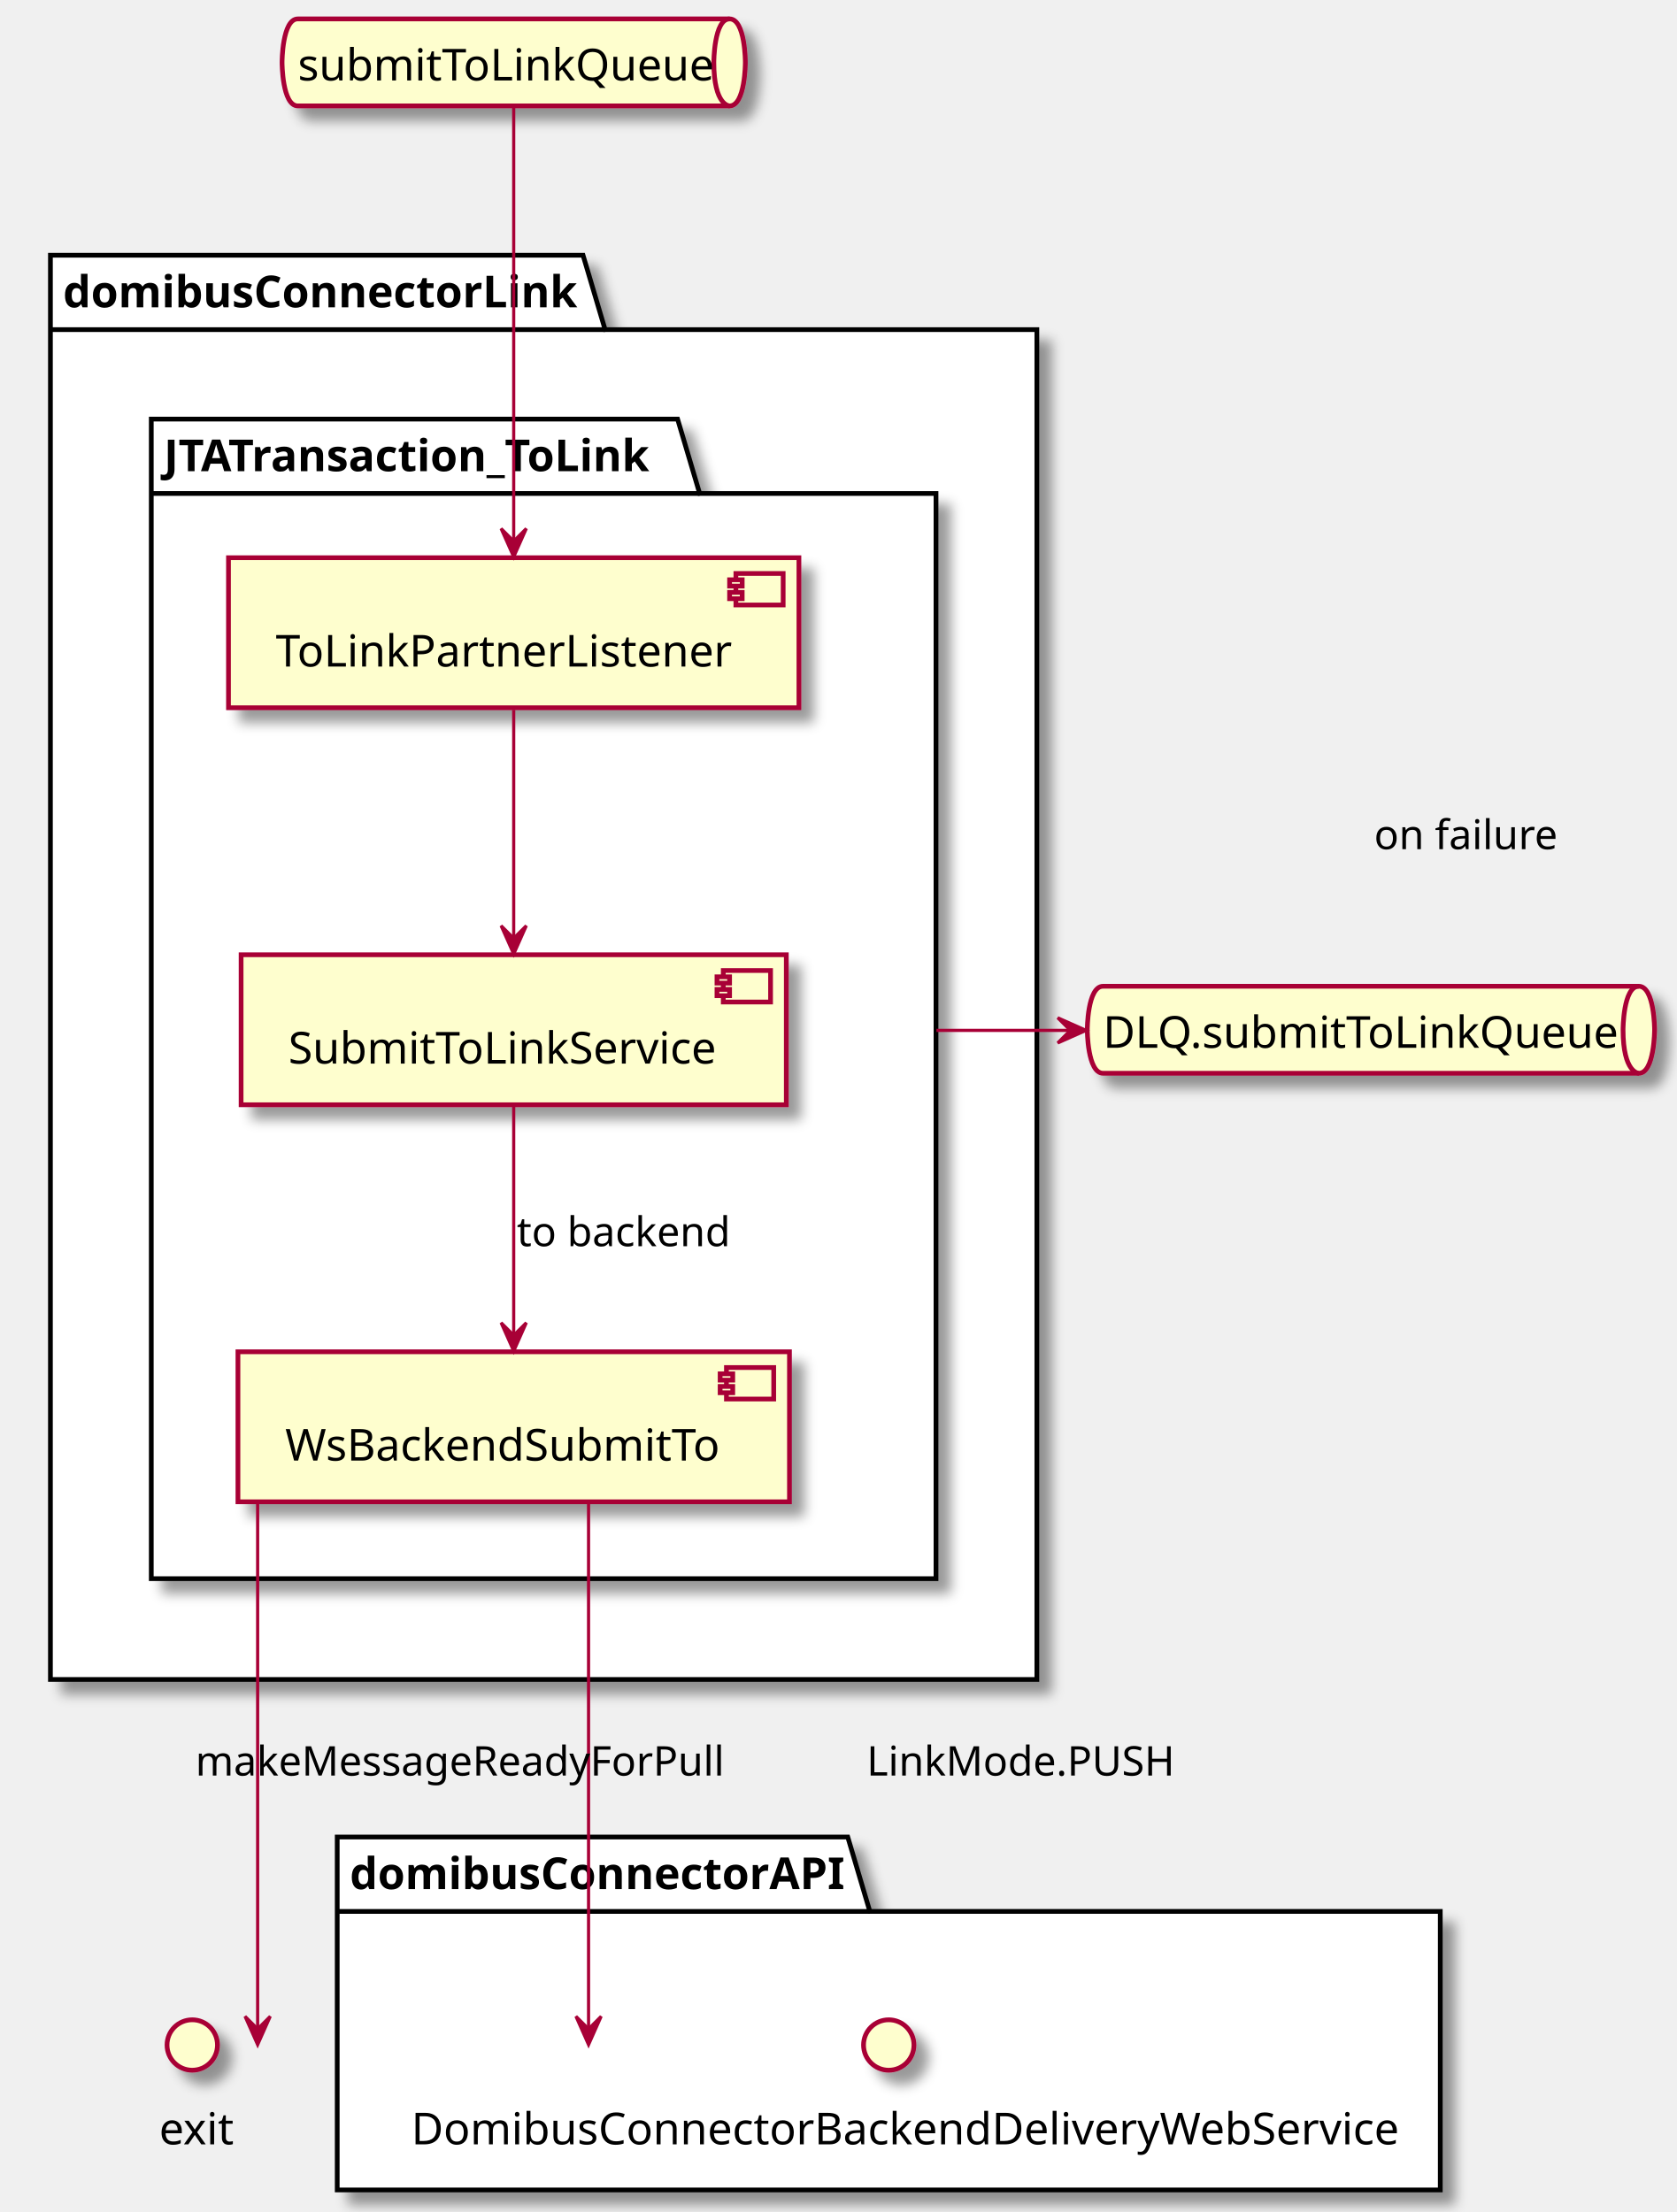
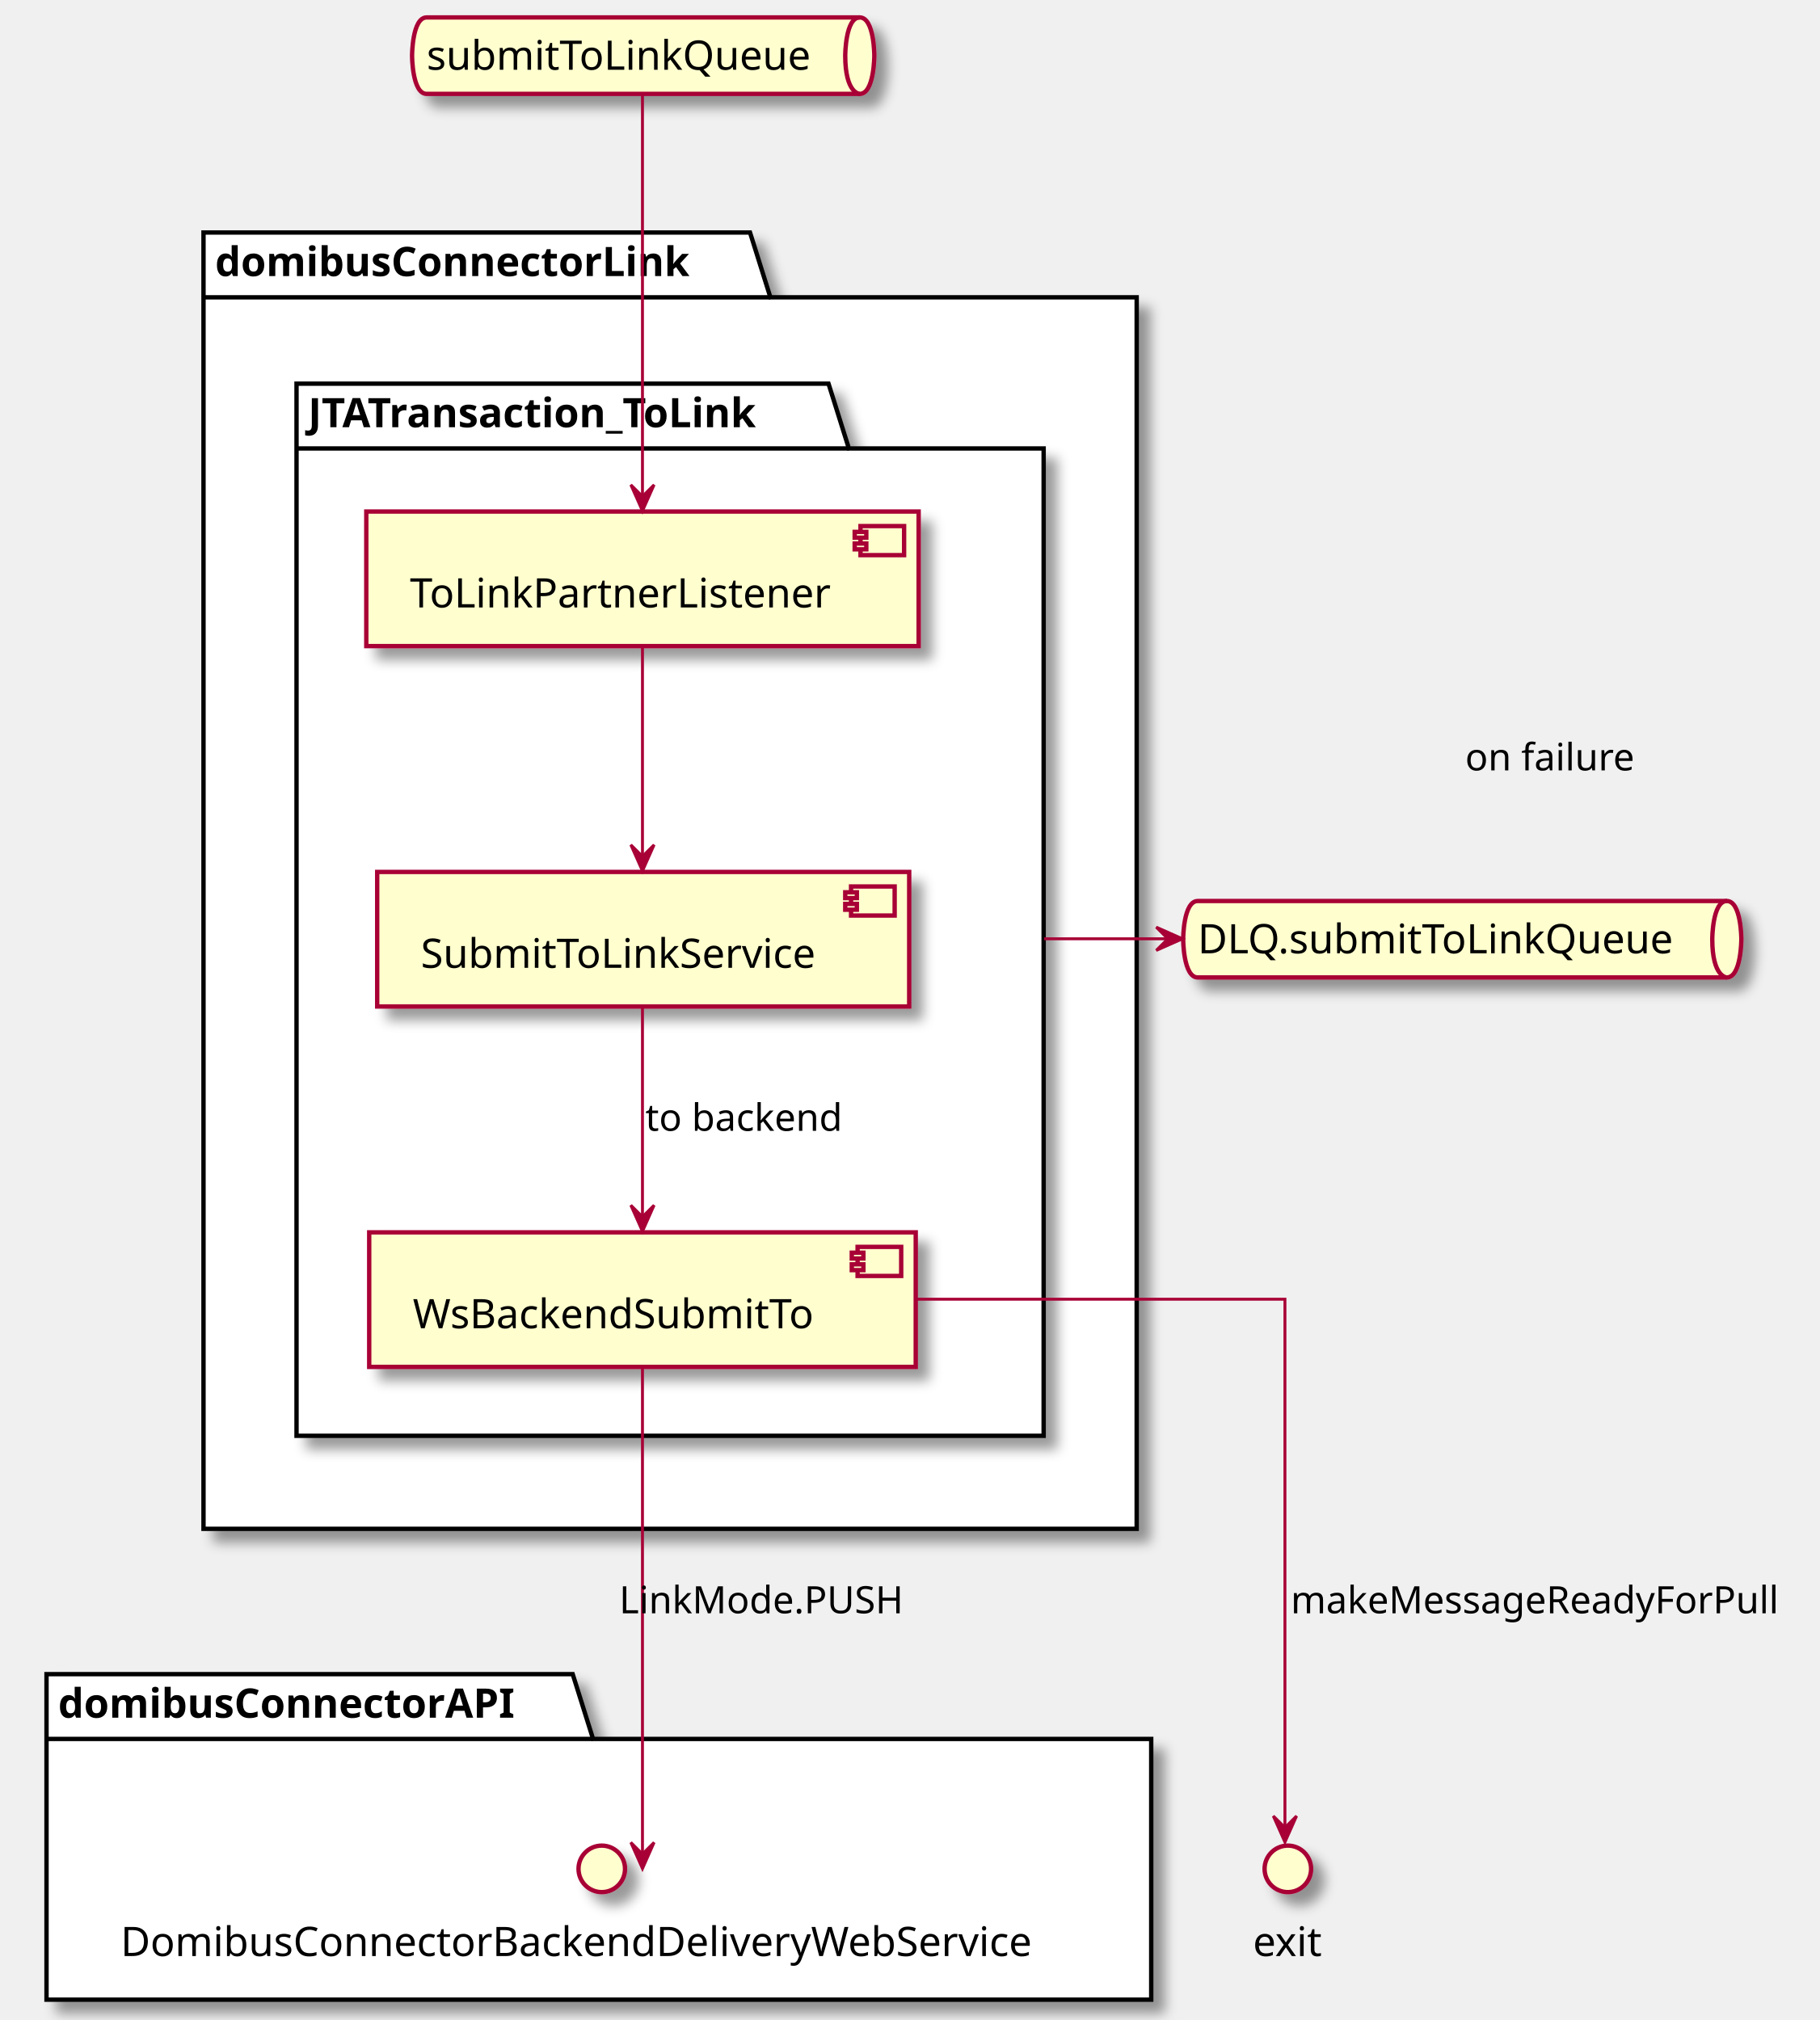
- <svg xmlns="http://www.w3.org/2000/svg" contentScriptType="application/ecmascript" contentStyleType="text/css" height="702px" preserveAspectRatio="none" style="width:532px;height:702px;background:#FFFFFF;" version="1.1" viewBox="0 0 532 702" width="532px" zoomAndPan="magnify">
+ <svg xmlns="http://www.w3.org/2000/svg" contentScriptType="application/ecmascript" contentStyleType="text/css" height="695px" preserveAspectRatio="none" style="width:626px;height:695px;background:#FFFFFF;" version="1.1" viewBox="0 0 626 695" width="626px" zoomAndPan="magnify">
  <defs>
    <filter height="300%" id="f11qdjyrsip8ey" width="300%" x="-1" y="-1">
      <feGaussianBlur result="blurOut" stdDeviation="2.0" />
      <feColorMatrix in="blurOut" result="blurOut2" type="matrix" values="0 0 0 0 0 0 0 0 0 0 0 0 0 0 0 0 0 0 .4 0" />
      <feOffset dx="4.0" dy="4.0" in="blurOut2" result="blurOut3" />
      <feBlend in="SourceGraphic" in2="blurOut3" mode="normal" />
    </filter>
  </defs>
  <g>
-     <polygon fill="#FFFFFF" filter="url(#f11qdjyrsip8ey)" points="107,583,269,583,276,606.609,457,606.609,457,695,107,695,107,583" style="stroke:#000000;stroke-width:1.5;" />
-     <line style="stroke:#000000;stroke-width:1.5;" x1="107" x2="276" y1="606.609" y2="606.609" />
-     <text fill="#000000" font-family="sans-serif" font-size="14" font-weight="bold" lengthAdjust="spacing" textLength="156" x="111" y="599.533">domibusConnectorAPI</text>
-     <polygon fill="#FFFFFF" filter="url(#f11qdjyrsip8ey)" points="16,81,185,81,192,104.609,329,104.609,329,533,16,533,16,81" style="stroke:#000000;stroke-width:1.5;" />
-     <line style="stroke:#000000;stroke-width:1.5;" x1="16" x2="192" y1="104.609" y2="104.609" />
-     <text fill="#000000" font-family="sans-serif" font-size="14" font-weight="bold" lengthAdjust="spacing" textLength="163" x="20" y="97.533">domibusConnectorLink</text>
-     <polygon fill="#FFFFFF" filter="url(#f11qdjyrsip8ey)" points="48,133,215,133,222,156.609,297,156.609,297,501,48,501,48,133" style="stroke:#000000;stroke-width:1.5;" />
-     <line style="stroke:#000000;stroke-width:1.5;" x1="48" x2="222" y1="156.609" y2="156.609" />
-     <text fill="#000000" font-family="sans-serif" font-size="14" font-weight="bold" lengthAdjust="spacing" textLength="161" x="52" y="149.533">JTATransaction_ToLink</text>
-     <ellipse cx="282" cy="649" fill="#FEFECE" filter="url(#f11qdjyrsip8ey)" rx="8" ry="8" style="stroke:#A80036;stroke-width:1.5;" />
-     <text fill="#000000" font-family="sans-serif" font-size="14" lengthAdjust="spacing" textLength="303" x="130.5" y="680.533">DomibusConnectorBackendDeliveryWebService</text>
-     <rect fill="#FEFECE" filter="url(#f11qdjyrsip8ey)" height="47.609" style="stroke:#A80036;stroke-width:1.5;" width="181" x="72.5" y="177" />
-     <rect fill="#FEFECE" height="10" style="stroke:#A80036;stroke-width:1.5;" width="15" x="233.5" y="182" />
-     <rect fill="#FEFECE" height="2" style="stroke:#A80036;stroke-width:1.5;" width="4" x="231.5" y="184" />
-     <rect fill="#FEFECE" height="2" style="stroke:#A80036;stroke-width:1.5;" width="4" x="231.5" y="188" />
-     <text fill="#000000" font-family="sans-serif" font-size="14" lengthAdjust="spacing" textLength="141" x="87.5" y="211.533">ToLinkPartnerListener</text>
-     <rect fill="#FEFECE" filter="url(#f11qdjyrsip8ey)" height="47.609" style="stroke:#A80036;stroke-width:1.5;" width="173" x="76.5" y="303" />
-     <rect fill="#FEFECE" height="10" style="stroke:#A80036;stroke-width:1.5;" width="15" x="229.5" y="308" />
-     <rect fill="#FEFECE" height="2" style="stroke:#A80036;stroke-width:1.5;" width="4" x="227.5" y="310" />
-     <rect fill="#FEFECE" height="2" style="stroke:#A80036;stroke-width:1.5;" width="4" x="227.5" y="314" />
-     <text fill="#000000" font-family="sans-serif" font-size="14" lengthAdjust="spacing" textLength="133" x="91.5" y="337.533">SubmitToLinkService</text>
-     <rect fill="#FEFECE" filter="url(#f11qdjyrsip8ey)" height="47.609" style="stroke:#A80036;stroke-width:1.5;" width="175" x="75.5" y="429" />
-     <rect fill="#FEFECE" height="10" style="stroke:#A80036;stroke-width:1.5;" width="15" x="230.5" y="434" />
-     <rect fill="#FEFECE" height="2" style="stroke:#A80036;stroke-width:1.5;" width="4" x="228.5" y="436" />
-     <rect fill="#FEFECE" height="2" style="stroke:#A80036;stroke-width:1.5;" width="4" x="228.5" y="440" />
-     <text fill="#000000" font-family="sans-serif" font-size="14" lengthAdjust="spacing" textLength="135" x="90.5" y="463.533">WsBackendSubmitTo</text>
-     <path d="M94.5,6 L231.5,6 C236.5,6 236.5,19.805 236.5,19.805 C236.5,19.805 236.5,33.609 231.5,33.609 L94.5,33.609 C89.5,33.609 89.5,19.805 89.5,19.805 C89.5,19.805 89.5,6 94.5,6 " fill="#FEFECE" filter="url(#f11qdjyrsip8ey)" style="stroke:#A80036;stroke-width:1.5;" />
-     <path d="M231.5,6 C226.5,6 226.5,19.805 226.5,19.805 C226.5,33.609 231.5,33.609 231.5,33.609 " fill="none" style="stroke:#A80036;stroke-width:1.5;" />
-     <text fill="#000000" font-family="sans-serif" font-size="14" lengthAdjust="spacing" textLength="127" x="94.5" y="25.533">submitToLinkQueue</text>
-     <path d="M350,313 L520,313 C525,313 525,326.805 525,326.805 C525,326.805 525,340.609 520,340.609 L350,340.609 C345,340.609 345,326.805 345,326.805 C345,326.805 345,313 350,313 " fill="#FEFECE" filter="url(#f11qdjyrsip8ey)" style="stroke:#A80036;stroke-width:1.5;" />
-     <path d="M520,313 C515,313 515,326.805 515,326.805 C515,340.609 520,340.609 520,340.609 " fill="none" style="stroke:#A80036;stroke-width:1.5;" />
-     <text fill="#000000" font-family="sans-serif" font-size="14" lengthAdjust="spacing" textLength="160" x="350" y="332.533">DLQ.submitToLinkQueue</text>
-     <ellipse cx="61" cy="649" fill="#FEFECE" filter="url(#f11qdjyrsip8ey)" rx="8" ry="8" style="stroke:#A80036;stroke-width:1.5;" />
-     <text fill="#000000" font-family="sans-serif" font-size="14" lengthAdjust="spacing" textLength="21" x="50.5" y="680.533">exit</text>
-     <path d="M297.131,327 C297.206,327 297.282,327 297.357,327 C297.509,327 297.661,327 297.816,327 C298.124,327 298.438,327 298.758,327 C299.397,327 300.059,327 300.738,327 C302.097,327 303.531,327 305.013,327 C307.979,327 311.142,327 314.305,327 C326.957,327 339.61,327 339.61,327 " fill="none" id="JTATransaction_ToLink-to-DLQ.submitToLinkQueue" style="stroke:#A80036;stroke-width:1.0;" />
-     <polygon fill="#A80036" points="344.61,327,335.61,323,339.61,327,335.61,331,344.61,327" style="stroke:#A80036;stroke-width:1.0;" />
-     <text fill="#000000" font-family="sans-serif" font-size="13" lengthAdjust="spacing" textLength="52" x="436" y="269.495">on failure</text>
-     <path d="M163,34.2 C163,34.2 163,171.74 163,171.74 " fill="none" id="submitToLinkQueue-to-ToLinkPartnerListener" style="stroke:#A80036;stroke-width:1.0;" />
-     <polygon fill="#A80036" points="163,176.74,167,167.74,163,171.74,159,167.74,163,176.74" style="stroke:#A80036;stroke-width:1.0;" />
-     <path d="M163,225.29 C163,225.29 163,297.78 163,297.78 " fill="none" id="ToLinkPartnerListener-to-SubmitToLinkService" style="stroke:#A80036;stroke-width:1.0;" />
-     <polygon fill="#A80036" points="163,302.78,167,293.78,163,297.78,159,293.78,163,302.78" style="stroke:#A80036;stroke-width:1.0;" />
-     <path d="M163,351.29 C163,351.29 163,423.78 163,423.78 " fill="none" id="SubmitToLinkService-to-WsBackendSubmitTo" style="stroke:#A80036;stroke-width:1.0;" />
-     <polygon fill="#A80036" points="163,428.78,167,419.78,163,423.78,159,419.78,163,428.78" style="stroke:#A80036;stroke-width:1.0;" />
-     <text fill="#000000" font-family="sans-serif" font-size="13" lengthAdjust="spacing" textLength="64" x="164" y="395.495">to backend</text>
-     <path d="M186.75,477.03 C186.75,477.03 186.75,643.91 186.75,643.91 " fill="none" id="WsBackendSubmitTo-to-DomibusConnectorBackendDeliveryWebService" style="stroke:#A80036;stroke-width:1.0;" />
-     <polygon fill="#A80036" points="186.75,648.91,190.75,639.91,186.75,643.91,182.75,639.91,186.75,648.91" style="stroke:#A80036;stroke-width:1.0;" />
-     <text fill="#000000" font-family="sans-serif" font-size="13" lengthAdjust="spacing" textLength="96" x="275" y="563.495">LinkMode.PUSH</text>
-     <path d="M81.75,477.03 C81.75,477.03 81.75,643.91 81.75,643.91 " fill="none" id="WsBackendSubmitTo-to-exit" style="stroke:#A80036;stroke-width:1.0;" />
-     <polygon fill="#A80036" points="81.75,648.91,85.75,639.91,81.75,643.91,77.75,639.91,81.75,648.91" style="stroke:#A80036;stroke-width:1.0;" />
-     <text fill="#000000" font-family="sans-serif" font-size="13" lengthAdjust="spacing" textLength="163" x="62" y="563.495">makeMessageReadyForPull</text>
+     <polygon fill="#FFFFFF" filter="url(#f11qdjyrsip8ey)" points="16,576,197,576,204,598.297,396,598.297,396,688,16,688,16,576" style="stroke:#000000;stroke-width:1.5;" />
+     <line style="stroke:#000000;stroke-width:1.5;" x1="16" x2="204" y1="598.297" y2="598.297" />
+     <text fill="#000000" font-family="sans-serif" font-size="14" font-weight="bold" lengthAdjust="spacing" textLength="175" x="20" y="590.995">domibusConnectorAPI</text>
+     <polygon fill="#FFFFFF" filter="url(#f11qdjyrsip8ey)" points="70,80,258,80,265,102.297,391,102.297,391,526,70,526,70,80" style="stroke:#000000;stroke-width:1.5;" />
+     <line style="stroke:#000000;stroke-width:1.5;" x1="70" x2="265" y1="102.297" y2="102.297" />
+     <text fill="#000000" font-family="sans-serif" font-size="14" font-weight="bold" lengthAdjust="spacing" textLength="182" x="74" y="94.995">domibusConnectorLink</text>
+     <polygon fill="#FFFFFF" filter="url(#f11qdjyrsip8ey)" points="102,132,285,132,292,154.297,359,154.297,359,494,102,494,102,132" style="stroke:#000000;stroke-width:1.5;" />
+     <line style="stroke:#000000;stroke-width:1.5;" x1="102" x2="292" y1="154.297" y2="154.297" />
+     <text fill="#000000" font-family="sans-serif" font-size="14" font-weight="bold" lengthAdjust="spacing" textLength="177" x="106" y="146.995">JTATransaction_ToLink</text>
+     <ellipse cx="207" cy="643" fill="#FEFECE" filter="url(#f11qdjyrsip8ey)" rx="8" ry="8" style="stroke:#A80036;stroke-width:1.5;" />
+     <text fill="#000000" font-family="sans-serif" font-size="14" lengthAdjust="spacing" textLength="331" x="41.5" y="672.995">DomibusConnectorBackendDeliveryWebService</text>
+     <rect fill="#FEFECE" filter="url(#f11qdjyrsip8ey)" height="46.297" style="stroke:#A80036;stroke-width:1.5;" width="190" x="126" y="176" />
+     <rect fill="#FEFECE" height="10" style="stroke:#A80036;stroke-width:1.5;" width="15" x="296" y="181" />
+     <rect fill="#FEFECE" height="2" style="stroke:#A80036;stroke-width:1.5;" width="4" x="294" y="183" />
+     <rect fill="#FEFECE" height="2" style="stroke:#A80036;stroke-width:1.5;" width="4" x="294" y="187" />
+     <text fill="#000000" font-family="sans-serif" font-size="14" lengthAdjust="spacing" textLength="150" x="141" y="208.995">ToLinkPartnerListener</text>
+     <rect fill="#FEFECE" filter="url(#f11qdjyrsip8ey)" height="46.297" style="stroke:#A80036;stroke-width:1.5;" width="183" x="129.75" y="300" />
+     <rect fill="#FEFECE" height="10" style="stroke:#A80036;stroke-width:1.5;" width="15" x="292.75" y="305" />
+     <rect fill="#FEFECE" height="2" style="stroke:#A80036;stroke-width:1.5;" width="4" x="290.75" y="307" />
+     <rect fill="#FEFECE" height="2" style="stroke:#A80036;stroke-width:1.5;" width="4" x="290.75" y="311" />
+     <text fill="#000000" font-family="sans-serif" font-size="14" lengthAdjust="spacing" textLength="143" x="144.75" y="332.995">SubmitToLinkService</text>
+     <rect fill="#FEFECE" filter="url(#f11qdjyrsip8ey)" height="46.297" style="stroke:#A80036;stroke-width:1.5;" width="188" x="127" y="424" />
+     <rect fill="#FEFECE" height="10" style="stroke:#A80036;stroke-width:1.5;" width="15" x="295" y="429" />
+     <rect fill="#FEFECE" height="2" style="stroke:#A80036;stroke-width:1.5;" width="4" x="293" y="431" />
+     <rect fill="#FEFECE" height="2" style="stroke:#A80036;stroke-width:1.5;" width="4" x="293" y="435" />
+     <text fill="#000000" font-family="sans-serif" font-size="14" lengthAdjust="spacing" textLength="148" x="142" y="456.995">WsBackendSubmitTo</text>
+     <path d="M146.75,6 L295.75,6 C300.75,6 300.75,19.148 300.75,19.148 C300.75,19.148 300.75,32.297 295.75,32.297 L146.75,32.297 C141.75,32.297 141.75,19.148 141.75,19.148 C141.75,19.148 141.75,6 146.75,6 " fill="#FEFECE" filter="url(#f11qdjyrsip8ey)" style="stroke:#A80036;stroke-width:1.5;" />
+     <path d="M295.75,6 C290.75,6 290.75,19.148 290.75,19.148 C290.75,32.297 295.75,32.297 295.75,32.297 " fill="none" style="stroke:#A80036;stroke-width:1.5;" />
+     <text fill="#000000" font-family="sans-serif" font-size="14" lengthAdjust="spacing" textLength="139" x="146.75" y="23.995">submitToLinkQueue</text>
+     <path d="M412,310 L594,310 C599,310 599,323.148 599,323.148 C599,323.148 599,336.297 594,336.297 L412,336.297 C407,336.297 407,323.148 407,323.148 C407,323.148 407,310 412,310 " fill="#FEFECE" filter="url(#f11qdjyrsip8ey)" style="stroke:#A80036;stroke-width:1.5;" />
+     <path d="M594,310 C589,310 589,323.148 589,323.148 C589,336.297 594,336.297 594,336.297 " fill="none" style="stroke:#A80036;stroke-width:1.5;" />
+     <text fill="#000000" font-family="sans-serif" font-size="14" lengthAdjust="spacing" textLength="172" x="412" y="327.995">DLQ.submitToLinkQueue</text>
+     <ellipse cx="443" cy="643" fill="#FEFECE" filter="url(#f11qdjyrsip8ey)" rx="8" ry="8" style="stroke:#A80036;stroke-width:1.5;" />
+     <text fill="#000000" font-family="sans-serif" font-size="14" lengthAdjust="spacing" textLength="24" x="431" y="672.995">exit</text>
+     <path d="M359.152,323 C359.227,323 359.302,323 359.378,323 C359.53,323 359.683,323 359.837,323 C360.147,323 360.462,323 360.782,323 C361.423,323 362.086,323 362.767,323 C364.13,323 365.567,323 367.053,323 C370.026,323 373.197,323 376.368,323 C389.052,323 401.736,323 401.736,323 " fill="none" id="JTATransaction_ToLink-to-DLQ.submitToLinkQueue" style="stroke:#A80036;stroke-width:1.0;" />
+     <polygon fill="#A80036" points="406.736,323,397.736,319,401.736,323,397.736,327,406.736,323" style="stroke:#A80036;stroke-width:1.0;" />
+     <text fill="#000000" font-family="sans-serif" font-size="13" lengthAdjust="spacing" textLength="59" x="504" y="265.067">on failure</text>
+     <path d="M221,32.236 C221,32.236 221,170.804 221,170.804 " fill="none" id="submitToLinkQueue-to-ToLinkPartnerListener" style="stroke:#A80036;stroke-width:1.0;" />
+     <polygon fill="#A80036" points="221,175.804,225,166.804,221,170.804,217,166.804,221,175.804" style="stroke:#A80036;stroke-width:1.0;" />
+     <path d="M221,222.033 C221,222.033 221,294.67 221,294.67 " fill="none" id="ToLinkPartnerListener-to-SubmitToLinkService" style="stroke:#A80036;stroke-width:1.0;" />
+     <polygon fill="#A80036" points="221,299.67,225,290.67,221,294.67,217,290.67,221,299.67" style="stroke:#A80036;stroke-width:1.0;" />
+     <path d="M221,346.033 C221,346.033 221,418.67 221,418.67 " fill="none" id="SubmitToLinkService-to-WsBackendSubmitTo" style="stroke:#A80036;stroke-width:1.0;" />
+     <polygon fill="#A80036" points="221,423.67,225,414.67,221,418.67,217,414.67,221,423.67" style="stroke:#A80036;stroke-width:1.0;" />
+     <text fill="#000000" font-family="sans-serif" font-size="13" lengthAdjust="spacing" textLength="71" x="222" y="389.067">to backend</text>
+     <path d="M221,470.253 C221,470.253 221,637.912 221,637.912 " fill="none" id="WsBackendSubmitTo-to-DomibusConnectorBackendDeliveryWebService" style="stroke:#A80036;stroke-width:1.0;" />
+     <polygon fill="#A80036" points="221,642.912,225,633.912,221,637.912,217,633.912,221,642.912" style="stroke:#A80036;stroke-width:1.0;" />
+     <text fill="#000000" font-family="sans-serif" font-size="13" lengthAdjust="spacing" textLength="101" x="213" y="555.067">LinkMode.PUSH</text>
+     <path d="M315.044,447 C375.195,447 442,447 442,447 C442,447 442,628.809 442,628.809 " fill="none" id="WsBackendSubmitTo-to-exit" style="stroke:#A80036;stroke-width:1.0;" />
+     <polygon fill="#A80036" points="442,633.809,446,624.809,442,628.809,438,624.809,442,633.809" style="stroke:#A80036;stroke-width:1.0;" />
+     <text fill="#000000" font-family="sans-serif" font-size="13" lengthAdjust="spacing" textLength="174" x="444" y="555.067">makeMessageReadyForPull</text>
  </g>
</svg>
